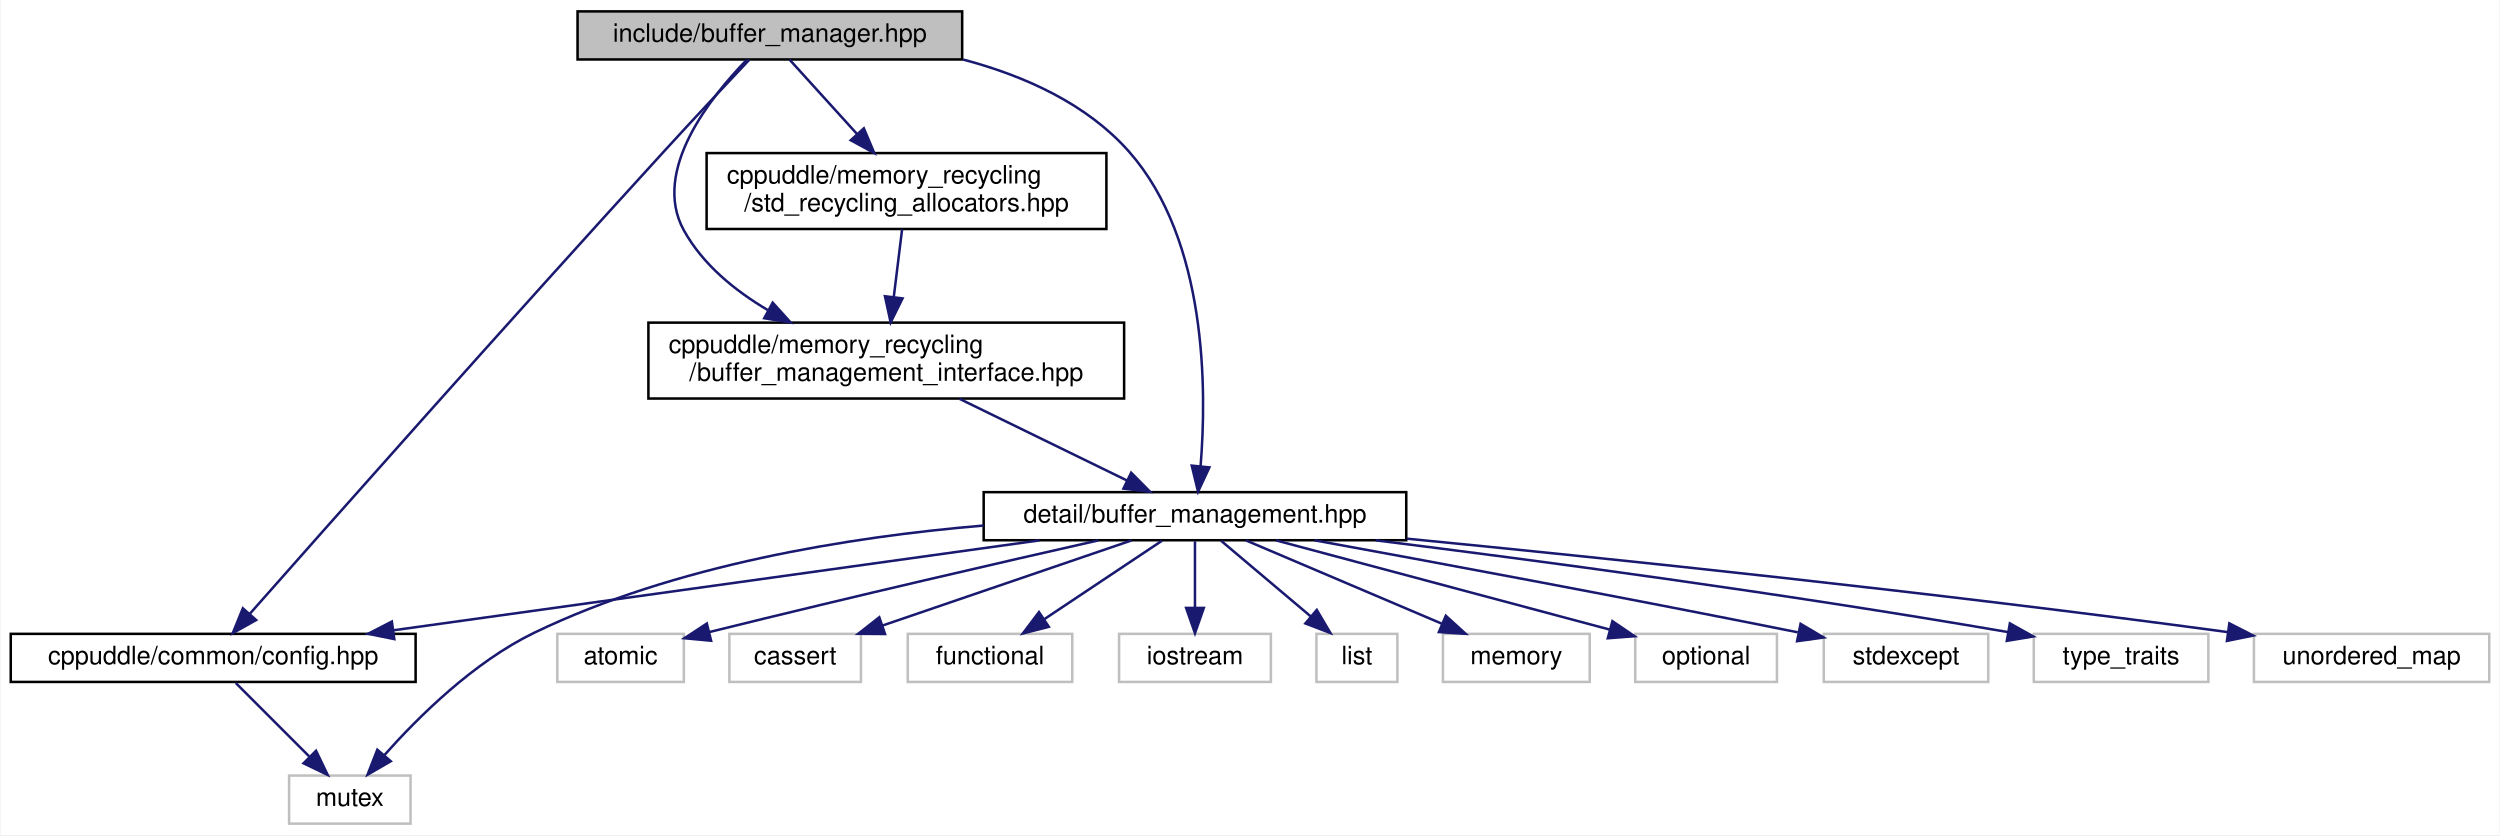
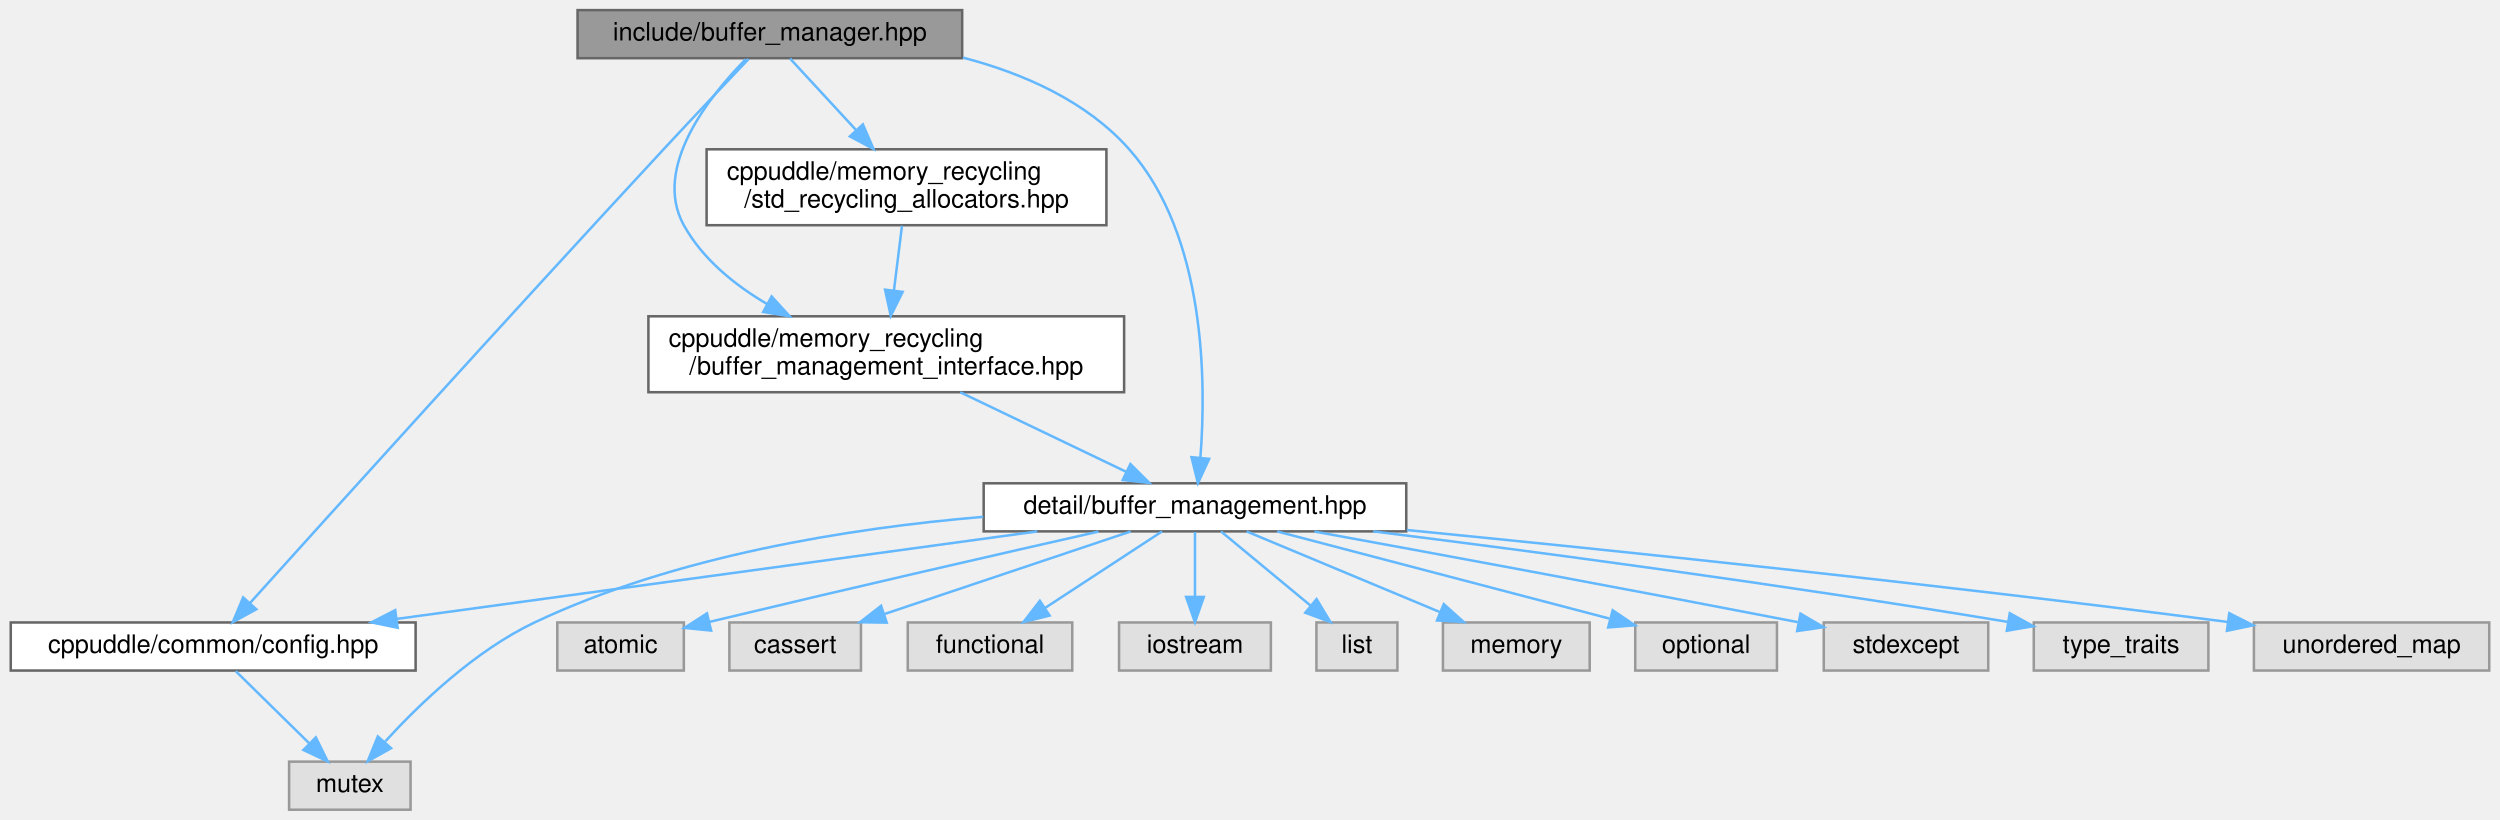
- <svg xmlns="http://www.w3.org/2000/svg" xmlns:xlink="http://www.w3.org/1999/xlink" width="988pt" height="330pt" viewBox="0.00 0.00 987.50 330.00">
-   <g id="graph0" class="graph" transform="scale(1 1) rotate(0) translate(4 326)">
-     <polygon fill="white" stroke="transparent" points="-4,4 -4,-326 983.5,-326 983.5,4 -4,4" />
-     <g id="node1" class="node">
-       <g id="a_node1">
-         <a xlink:title=" ">
-           <polygon fill="#bfbfbf" stroke="black" points="224,-302.5 224,-321.5 376,-321.5 376,-302.5 224,-302.5" />
-           <text text-anchor="middle" x="300" y="-309.5" font-family="Helvetica,sans-Serif" font-size="10.00">include/buffer_manager.hpp</text>
-         </a>
-       </g>
-     </g>
-     <g id="node2" class="node">
-       <g id="a_node2">
+ <svg xmlns="http://www.w3.org/2000/svg" xmlns:xlink="http://www.w3.org/1999/xlink" width="988pt" height="324pt" viewBox="0.00 0.00 987.50 324.00">
+   <g id="graph0" class="graph" transform="scale(1 1) rotate(0) translate(4 320)">
+     <g id="Node000001" class="node">
+       <g id="a_Node000001">
+         <a xlink:title=" ">
+           <polygon fill="#999999" stroke="#666666" points="376,-316 224,-316 224,-297 376,-297 376,-316" />
+           <text text-anchor="middle" x="300" y="-304" font-family="Helvetica,sans-Serif" font-size="10.00">include/buffer_manager.hpp</text>
+         </a>
+       </g>
+     </g>
+     <g id="Node000002" class="node">
+       <g id="a_Node000002">
        <a xlink:href="config_8hpp.html" target="_top" xlink:title=" ">
-           <polygon fill="white" stroke="black" points="0,-56.5 0,-75.5 160,-75.5 160,-56.5 0,-56.5" />
-           <text text-anchor="middle" x="80" y="-63.5" font-family="Helvetica,sans-Serif" font-size="10.00">cppuddle/common/config.hpp</text>
-         </a>
-       </g>
-     </g>
-     <g id="edge1" class="edge">
-       <path fill="none" stroke="midnightblue" d="M291.89,-302.42C283.39,-293.41 269.68,-278.78 258,-266 196.6,-198.81 124.67,-117.61 94.48,-83.43" />
-       <polygon fill="midnightblue" stroke="midnightblue" points="96.98,-80.97 87.74,-75.79 91.73,-85.6 96.98,-80.97" />
-     </g>
-     <g id="node4" class="node">
-       <g id="a_node4">
+           <polygon fill="white" stroke="#666666" points="160,-74 0,-74 0,-55 160,-55 160,-74" />
+           <text text-anchor="middle" x="80" y="-62" font-family="Helvetica,sans-Serif" font-size="10.00">cppuddle/common/config.hpp</text>
+         </a>
+       </g>
+     </g>
+     <g id="edge1_Node000001_Node000002" class="edge">
+       <g id="a_edge1_Node000001_Node000002">
+         <a xlink:title=" ">
+           <path fill="none" stroke="#63b8ff" d="M291.59,-296.68C283.07,-287.73 269.56,-273.47 258,-261 196.72,-194.9 124.73,-115.18 94.5,-81.63" />
+           <polygon fill="#63b8ff" stroke="#63b8ff" points="97.04,-79.22 87.75,-74.13 91.84,-83.9 97.04,-79.22" />
+         </a>
+       </g>
+     </g>
+     <g id="Node000004" class="node">
+       <g id="a_Node000004">
        <a xlink:href="buffer__management__interface_8hpp.html" target="_top" xlink:title=" ">
-           <polygon fill="white" stroke="black" points="252,-168.5 252,-198.5 440,-198.5 440,-168.5 252,-168.5" />
-           <text text-anchor="start" x="260" y="-186.5" font-family="Helvetica,sans-Serif" font-size="10.00">cppuddle/memory_recycling</text>
-           <text text-anchor="middle" x="346" y="-175.5" font-family="Helvetica,sans-Serif" font-size="10.00">/buffer_management_interface.hpp</text>
-         </a>
-       </g>
-     </g>
-     <g id="edge3" class="edge">
-       <path fill="none" stroke="midnightblue" d="M290.85,-302.34C276.85,-288 253.02,-258.54 266,-235 273.41,-221.56 286.07,-211.2 299.16,-203.47" />
-       <polygon fill="midnightblue" stroke="midnightblue" points="301.12,-206.39 308.23,-198.53 297.77,-200.24 301.12,-206.39" />
-     </g>
-     <g id="node5" class="node">
-       <g id="a_node5">
+           <polygon fill="white" stroke="#666666" points="440,-195 252,-195 252,-165 440,-165 440,-195" />
+           <text text-anchor="start" x="260" y="-183" font-family="Helvetica,sans-Serif" font-size="10.00">cppuddle/memory_recycling</text>
+           <text text-anchor="middle" x="346" y="-172" font-family="Helvetica,sans-Serif" font-size="10.00">/buffer_management_interface.hpp</text>
+         </a>
+       </g>
+     </g>
+     <g id="edge3_Node000001_Node000004" class="edge">
+       <g id="a_edge3_Node000001_Node000004">
+         <a xlink:title=" ">
+           <path fill="none" stroke="#63b8ff" d="M290.44,-296.57C276.43,-282.36 253.32,-253.88 266,-231 273.35,-217.73 285.86,-207.52 298.83,-199.89" />
+           <polygon fill="#63b8ff" stroke="#63b8ff" points="300.7,-202.85 307.82,-195.01 297.36,-196.7 300.7,-202.85" />
+         </a>
+       </g>
+     </g>
+     <g id="Node000005" class="node">
+       <g id="a_Node000005">
        <a xlink:href="buffer__management_8hpp.html" target="_top" xlink:title=" ">
-           <polygon fill="white" stroke="black" points="384.5,-112.5 384.5,-131.5 551.5,-131.5 551.5,-112.5 384.5,-112.5" />
-           <text text-anchor="middle" x="468" y="-119.5" font-family="Helvetica,sans-Serif" font-size="10.00">detail/buffer_management.hpp</text>
-         </a>
-       </g>
-     </g>
-     <g id="edge17" class="edge">
-       <path fill="none" stroke="midnightblue" d="M376.37,-302.47C400.52,-296.08 425.25,-285.02 442,-266 472.9,-230.9 472.69,-171.68 470.21,-141.65" />
-       <polygon fill="midnightblue" stroke="midnightblue" points="473.7,-141.29 469.22,-131.69 466.73,-141.99 473.7,-141.29" />
-     </g>
-     <g id="node16" class="node">
-       <g id="a_node16">
+           <polygon fill="white" stroke="#666666" points="551.5,-129 384.5,-129 384.5,-110 551.5,-110 551.5,-129" />
+           <text text-anchor="middle" x="468" y="-117" font-family="Helvetica,sans-Serif" font-size="10.00">detail/buffer_management.hpp</text>
+         </a>
+       </g>
+     </g>
+     <g id="edge17_Node000001_Node000005" class="edge">
+       <g id="a_edge17_Node000001_Node000005">
+         <a xlink:title=" ">
+           <path fill="none" stroke="#63b8ff" d="M376.32,-297.23C400.46,-290.91 425.21,-279.95 442,-261 472.35,-226.74 472.46,-168.88 470.15,-139.24" />
+           <polygon fill="#63b8ff" stroke="#63b8ff" points="473.61,-138.66 469.17,-129.04 466.64,-139.33 473.61,-138.66" />
+         </a>
+       </g>
+     </g>
+     <g id="Node000016" class="node">
+       <g id="a_Node000016">
        <a xlink:href="std__recycling__allocators_8hpp.html" target="_top" xlink:title=" ">
-           <polygon fill="white" stroke="black" points="275,-235.5 275,-265.5 433,-265.5 433,-235.5 275,-235.5" />
-           <text text-anchor="start" x="283" y="-253.5" font-family="Helvetica,sans-Serif" font-size="10.00">cppuddle/memory_recycling</text>
-           <text text-anchor="middle" x="354" y="-242.5" font-family="Helvetica,sans-Serif" font-size="10.00">/std_recycling_allocators.hpp</text>
-         </a>
-       </g>
-     </g>
-     <g id="edge18" class="edge">
-       <path fill="none" stroke="midnightblue" d="M307.74,-302.48C314.71,-294.79 325.26,-283.17 334.52,-272.96" />
-       <polygon fill="midnightblue" stroke="midnightblue" points="337.14,-275.28 341.27,-265.52 331.96,-270.58 337.14,-275.28" />
-     </g>
-     <g id="node3" class="node">
-       <g id="a_node3">
-         <a xlink:title=" ">
-           <polygon fill="white" stroke="#bfbfbf" points="110,-0.5 110,-19.5 158,-19.5 158,-0.5 110,-0.5" />
-           <text text-anchor="middle" x="134" y="-7.5" font-family="Helvetica,sans-Serif" font-size="10.00">mutex</text>
-         </a>
-       </g>
-     </g>
-     <g id="edge2" class="edge">
-       <path fill="none" stroke="midnightblue" d="M88.92,-56.08C96.78,-48.22 108.43,-36.57 117.92,-27.08" />
-       <polygon fill="midnightblue" stroke="midnightblue" points="120.65,-29.3 125.25,-19.75 115.7,-24.35 120.65,-29.3" />
-     </g>
-     <g id="edge4" class="edge">
-       <path fill="none" stroke="midnightblue" d="M374.91,-168.4C395.02,-158.59 421.62,-145.62 441.24,-136.05" />
-       <polygon fill="midnightblue" stroke="midnightblue" points="442.79,-139.19 450.25,-131.66 439.73,-132.9 442.79,-139.19" />
-     </g>
-     <g id="edge16" class="edge">
-       <path fill="none" stroke="midnightblue" d="M406.52,-112.44C337.13,-102.79 224.42,-87.1 151.25,-76.92" />
-       <polygon fill="midnightblue" stroke="midnightblue" points="151.58,-73.43 141.19,-75.52 150.61,-80.36 151.58,-73.43" />
-     </g>
-     <g id="edge11" class="edge">
-       <path fill="none" stroke="midnightblue" d="M384.49,-118.31C331.41,-113.83 262.5,-102.75 207,-76 183.01,-64.44 161,-42.62 147.56,-27.47" />
-       <polygon fill="midnightblue" stroke="midnightblue" points="150.18,-25.16 141.01,-19.85 144.87,-29.72 150.18,-25.16" />
-     </g>
-     <g id="node6" class="node">
-       <g id="a_node6">
-         <a xlink:title=" ">
-           <polygon fill="white" stroke="#bfbfbf" points="216,-56.5 216,-75.5 266,-75.5 266,-56.5 216,-56.5" />
-           <text text-anchor="middle" x="241" y="-63.5" font-family="Helvetica,sans-Serif" font-size="10.00">atomic</text>
-         </a>
-       </g>
-     </g>
-     <g id="edge5" class="edge">
-       <path fill="none" stroke="midnightblue" d="M429.84,-112.45C392.9,-104.1 335.09,-90.83 276.09,-76.22" />
-       <polygon fill="midnightblue" stroke="midnightblue" points="276.78,-72.78 266.23,-73.77 275.09,-79.58 276.78,-72.78" />
-     </g>
-     <g id="node7" class="node">
-       <g id="a_node7">
-         <a xlink:title=" ">
-           <polygon fill="white" stroke="#bfbfbf" points="284,-56.5 284,-75.5 336,-75.5 336,-56.5 284,-56.5" />
-           <text text-anchor="middle" x="310" y="-63.5" font-family="Helvetica,sans-Serif" font-size="10.00">cassert</text>
-         </a>
-       </g>
-     </g>
-     <g id="edge6" class="edge">
-       <path fill="none" stroke="midnightblue" d="M442.96,-112.44C416.38,-103.36 374.19,-88.94 344.48,-78.78" />
-       <polygon fill="midnightblue" stroke="midnightblue" points="345.51,-75.44 334.92,-75.52 343.25,-82.06 345.51,-75.44" />
-     </g>
-     <g id="node8" class="node">
-       <g id="a_node8">
-         <a xlink:title=" ">
-           <polygon fill="white" stroke="#bfbfbf" points="354.5,-56.5 354.5,-75.5 419.5,-75.5 419.5,-56.5 354.5,-56.5" />
-           <text text-anchor="middle" x="387" y="-63.5" font-family="Helvetica,sans-Serif" font-size="10.00">functional</text>
-         </a>
-       </g>
-     </g>
-     <g id="edge7" class="edge">
-       <path fill="none" stroke="midnightblue" d="M454.99,-112.32C442.47,-103.98 423.32,-91.21 408.53,-81.35" />
-       <polygon fill="midnightblue" stroke="midnightblue" points="410.24,-78.29 399.98,-75.65 406.36,-84.11 410.24,-78.29" />
-     </g>
-     <g id="node9" class="node">
-       <g id="a_node9">
-         <a xlink:title=" ">
-           <polygon fill="white" stroke="#bfbfbf" points="438,-56.5 438,-75.5 498,-75.5 498,-56.5 438,-56.5" />
-           <text text-anchor="middle" x="468" y="-63.5" font-family="Helvetica,sans-Serif" font-size="10.00">iostream</text>
-         </a>
-       </g>
-     </g>
-     <g id="edge8" class="edge">
-       <path fill="none" stroke="midnightblue" d="M468,-112.08C468,-105.01 468,-94.86 468,-85.99" />
-       <polygon fill="midnightblue" stroke="midnightblue" points="471.5,-85.75 468,-75.75 464.5,-85.75 471.5,-85.75" />
-     </g>
-     <g id="node10" class="node">
-       <g id="a_node10">
-         <a xlink:title=" ">
-           <polygon fill="white" stroke="#bfbfbf" points="516,-56.5 516,-75.5 548,-75.5 548,-56.5 516,-56.5" />
-           <text text-anchor="middle" x="532" y="-63.5" font-family="Helvetica,sans-Serif" font-size="10.00">list</text>
-         </a>
-       </g>
-     </g>
-     <g id="edge9" class="edge">
-       <path fill="none" stroke="midnightblue" d="M478.28,-112.32C487.84,-104.26 502.28,-92.08 513.78,-82.37" />
-       <polygon fill="midnightblue" stroke="midnightblue" points="516.14,-84.96 521.53,-75.83 511.63,-79.61 516.14,-84.96" />
-     </g>
-     <g id="node11" class="node">
-       <g id="a_node11">
-         <a xlink:title=" ">
-           <polygon fill="white" stroke="#bfbfbf" points="566,-56.5 566,-75.5 624,-75.5 624,-56.5 566,-56.5" />
-           <text text-anchor="middle" x="595" y="-63.5" font-family="Helvetica,sans-Serif" font-size="10.00">memory</text>
-         </a>
-       </g>
-     </g>
-     <g id="edge10" class="edge">
-       <path fill="none" stroke="midnightblue" d="M488.12,-112.44C509.02,-103.56 541.93,-89.56 565.72,-79.45" />
-       <polygon fill="midnightblue" stroke="midnightblue" points="567.14,-82.65 574.97,-75.52 564.4,-76.21 567.14,-82.65" />
-     </g>
-     <g id="node12" class="node">
-       <g id="a_node12">
-         <a xlink:title=" ">
-           <polygon fill="white" stroke="#bfbfbf" points="642,-56.5 642,-75.5 698,-75.5 698,-56.5 642,-56.5" />
-           <text text-anchor="middle" x="670" y="-63.5" font-family="Helvetica,sans-Serif" font-size="10.00">optional</text>
-         </a>
-       </g>
-     </g>
-     <g id="edge12" class="edge">
-       <path fill="none" stroke="midnightblue" d="M500.01,-112.44C535.85,-102.86 593.9,-87.34 632.02,-77.15" />
-       <polygon fill="midnightblue" stroke="midnightblue" points="632.97,-80.52 641.73,-74.56 631.16,-73.76 632.97,-80.52" />
-     </g>
-     <g id="node13" class="node">
-       <g id="a_node13">
-         <a xlink:title=" ">
-           <polygon fill="white" stroke="#bfbfbf" points="716.5,-56.5 716.5,-75.5 781.5,-75.5 781.5,-56.5 716.5,-56.5" />
-           <text text-anchor="middle" x="749" y="-63.5" font-family="Helvetica,sans-Serif" font-size="10.00">stdexcept</text>
-         </a>
-       </g>
-     </g>
-     <g id="edge13" class="edge">
-       <path fill="none" stroke="midnightblue" d="M515.23,-112.47C561.32,-104.06 633.7,-90.64 706.23,-76.11" />
-       <polygon fill="midnightblue" stroke="midnightblue" points="707.34,-79.46 716.46,-74.06 705.96,-72.6 707.34,-79.46" />
-     </g>
-     <g id="node14" class="node">
-       <g id="a_node14">
-         <a xlink:title=" ">
-           <polygon fill="white" stroke="#bfbfbf" points="799.5,-56.5 799.5,-75.5 868.5,-75.5 868.5,-56.5 799.5,-56.5" />
-           <text text-anchor="middle" x="834" y="-63.5" font-family="Helvetica,sans-Serif" font-size="10.00">type_traits</text>
-         </a>
-       </g>
-     </g>
-     <g id="edge14" class="edge">
-       <path fill="none" stroke="midnightblue" d="M539.42,-112.46C602.71,-104.58 697.85,-91.93 789.32,-76.2" />
-       <polygon fill="midnightblue" stroke="midnightblue" points="790.05,-79.63 799.31,-74.47 788.85,-72.73 790.05,-79.63" />
-     </g>
-     <g id="node15" class="node">
-       <g id="a_node15">
-         <a xlink:title=" ">
-           <polygon fill="white" stroke="#bfbfbf" points="886.5,-56.5 886.5,-75.5 979.5,-75.5 979.5,-56.5 886.5,-56.5" />
-           <text text-anchor="middle" x="933" y="-63.5" font-family="Helvetica,sans-Serif" font-size="10.00">unordered_map</text>
-         </a>
-       </g>
-     </g>
-     <g id="edge15" class="edge">
-       <path fill="none" stroke="midnightblue" d="M551.79,-113.11C632.49,-105.22 758.26,-92.13 876.28,-76.18" />
-       <polygon fill="midnightblue" stroke="midnightblue" points="876.78,-79.64 886.22,-74.83 875.84,-72.71 876.78,-79.64" />
-     </g>
-     <g id="edge19" class="edge">
-       <path fill="none" stroke="midnightblue" d="M352.26,-235.4C351.3,-227.56 350.07,-217.6 348.96,-208.57" />
-       <polygon fill="midnightblue" stroke="midnightblue" points="352.43,-208.07 347.73,-198.58 345.48,-208.93 352.43,-208.07" />
+           <polygon fill="white" stroke="#666666" points="433,-261 275,-261 275,-231 433,-231 433,-261" />
+           <text text-anchor="start" x="283" y="-249" font-family="Helvetica,sans-Serif" font-size="10.00">cppuddle/memory_recycling</text>
+           <text text-anchor="middle" x="354" y="-238" font-family="Helvetica,sans-Serif" font-size="10.00">/std_recycling_allocators.hpp</text>
+         </a>
+       </g>
+     </g>
+     <g id="edge18_Node000001_Node000016" class="edge">
+       <g id="a_edge18_Node000001_Node000016">
+         <a xlink:title=" ">
+           <path fill="none" stroke="#63b8ff" d="M307.97,-296.87C314.82,-289.44 325,-278.42 334.05,-268.62" />
+           <polygon fill="#63b8ff" stroke="#63b8ff" points="336.76,-270.84 340.97,-261.11 331.62,-266.09 336.76,-270.84" />
+         </a>
+       </g>
+     </g>
+     <g id="Node000003" class="node">
+       <g id="a_Node000003">
+         <a xlink:title=" ">
+           <polygon fill="#e0e0e0" stroke="#999999" points="158,-19 110,-19 110,0 158,0 158,-19" />
+           <text text-anchor="middle" x="134" y="-7" font-family="Helvetica,sans-Serif" font-size="10.00">mutex</text>
+         </a>
+       </g>
+     </g>
+     <g id="edge2_Node000002_Node000003" class="edge">
+       <g id="a_edge2_Node000002_Node000003">
+         <a xlink:title=" ">
+           <path fill="none" stroke="#63b8ff" d="M88.92,-54.75C96.78,-47.03 108.43,-35.6 117.92,-26.28" />
+           <polygon fill="#63b8ff" stroke="#63b8ff" points="120.56,-28.59 125.25,-19.09 115.66,-23.6 120.56,-28.59" />
+         </a>
+       </g>
+     </g>
+     <g id="edge4_Node000004_Node000005" class="edge">
+       <g id="a_edge4_Node000004_Node000005">
+         <a xlink:title=" ">
+           <path fill="none" stroke="#63b8ff" d="M375.22,-164.99C395.12,-155.45 421.28,-142.9 440.75,-133.57" />
+           <polygon fill="#63b8ff" stroke="#63b8ff" points="442.48,-136.62 449.98,-129.14 439.45,-130.31 442.48,-136.62" />
+         </a>
+       </g>
+     </g>
+     <g id="edge16_Node000005_Node000002" class="edge">
+       <g id="a_edge16_Node000005_Node000002">
+         <a xlink:title=" ">
+           <path fill="none" stroke="#63b8ff" d="M405.66,-109.98C336.61,-100.55 225.43,-85.36 152.53,-75.41" />
+           <polygon fill="#63b8ff" stroke="#63b8ff" points="152.89,-71.92 142.51,-74.04 151.94,-78.86 152.89,-71.92" />
+         </a>
+       </g>
+     </g>
+     <g id="edge11_Node000005_Node000003" class="edge">
+       <g id="a_edge11_Node000005_Node000003">
+         <a xlink:title=" ">
+           <path fill="none" stroke="#63b8ff" d="M384.3,-115.75C331.31,-111.28 262.56,-100.32 207,-74 183.4,-62.82 161.54,-41.8 148.01,-27.01" />
+           <polygon fill="#63b8ff" stroke="#63b8ff" points="150.3,-24.32 141.06,-19.15 145.06,-28.96 150.3,-24.32" />
+         </a>
+       </g>
+     </g>
+     <g id="Node000006" class="node">
+       <g id="a_Node000006">
+         <a xlink:title=" ">
+           <polygon fill="#e0e0e0" stroke="#999999" points="266,-74 216,-74 216,-55 266,-55 266,-74" />
+           <text text-anchor="middle" x="241" y="-62" font-family="Helvetica,sans-Serif" font-size="10.00">atomic</text>
+         </a>
+       </g>
+     </g>
+     <g id="edge5_Node000005_Node000006" class="edge">
+       <g id="a_edge5_Node000005_Node000006">
+         <a xlink:title=" ">
+           <path fill="none" stroke="#63b8ff" d="M429.87,-109.92C392.95,-101.58 335.16,-88.38 276.11,-74.23" />
+           <polygon fill="#63b8ff" stroke="#63b8ff" points="276.78,-70.8 266.24,-71.86 275.14,-77.6 276.78,-70.8" />
+         </a>
+       </g>
+     </g>
+     <g id="Node000007" class="node">
+       <g id="a_Node000007">
+         <a xlink:title=" ">
+           <polygon fill="#e0e0e0" stroke="#999999" points="336,-74 284,-74 284,-55 336,-55 336,-74" />
+           <text text-anchor="middle" x="310" y="-62" font-family="Helvetica,sans-Serif" font-size="10.00">cassert</text>
+         </a>
+       </g>
+     </g>
+     <g id="edge6_Node000005_Node000007" class="edge">
+       <g id="a_edge6_Node000005_Node000007">
+         <a xlink:title=" ">
+           <path fill="none" stroke="#63b8ff" d="M442.61,-109.98C416.2,-101.13 374.65,-87.19 345.11,-77.28" />
+           <polygon fill="#63b8ff" stroke="#63b8ff" points="346.18,-73.94 335.58,-74.08 343.95,-80.58 346.18,-73.94" />
+         </a>
+       </g>
+     </g>
+     <g id="Node000008" class="node">
+       <g id="a_Node000008">
+         <a xlink:title=" ">
+           <polygon fill="#e0e0e0" stroke="#999999" points="419.5,-74 354.5,-74 354.5,-55 419.5,-55 419.5,-74" />
+           <text text-anchor="middle" x="387" y="-62" font-family="Helvetica,sans-Serif" font-size="10.00">functional</text>
+         </a>
+       </g>
+     </g>
+     <g id="edge7_Node000005_Node000008" class="edge">
+       <g id="a_edge7_Node000005_Node000008">
+         <a xlink:title=" ">
+           <path fill="none" stroke="#63b8ff" d="M454.99,-109.98C442.54,-101.84 423.54,-89.41 408.79,-79.76" />
+           <polygon fill="#63b8ff" stroke="#63b8ff" points="410.54,-76.72 400.25,-74.17 406.7,-82.57 410.54,-76.72" />
+         </a>
+       </g>
+     </g>
+     <g id="Node000009" class="node">
+       <g id="a_Node000009">
+         <a xlink:title=" ">
+           <polygon fill="#e0e0e0" stroke="#999999" points="498,-74 438,-74 438,-55 498,-55 498,-74" />
+           <text text-anchor="middle" x="468" y="-62" font-family="Helvetica,sans-Serif" font-size="10.00">iostream</text>
+         </a>
+       </g>
+     </g>
+     <g id="edge8_Node000005_Node000009" class="edge">
+       <g id="a_edge8_Node000005_Node000009">
+         <a xlink:title=" ">
+           <path fill="none" stroke="#63b8ff" d="M468,-109.75C468,-102.8 468,-92.85 468,-84.13" />
+           <polygon fill="#63b8ff" stroke="#63b8ff" points="471.5,-84.09 468,-74.09 464.5,-84.09 471.5,-84.09" />
+         </a>
+       </g>
+     </g>
+     <g id="Node000010" class="node">
+       <g id="a_Node000010">
+         <a xlink:title=" ">
+           <polygon fill="#e0e0e0" stroke="#999999" points="548,-74 516,-74 516,-55 548,-55 548,-74" />
+           <text text-anchor="middle" x="532" y="-62" font-family="Helvetica,sans-Serif" font-size="10.00">list</text>
+         </a>
+       </g>
+     </g>
+     <g id="edge9_Node000005_Node000010" class="edge">
+       <g id="a_edge9_Node000005_Node000010">
+         <a xlink:title=" ">
+           <path fill="none" stroke="#63b8ff" d="M478.28,-109.98C487.84,-102.07 502.28,-90.11 513.78,-80.58" />
+           <polygon fill="#63b8ff" stroke="#63b8ff" points="516.06,-83.24 521.53,-74.17 511.6,-77.85 516.06,-83.24" />
+         </a>
+       </g>
+     </g>
+     <g id="Node000011" class="node">
+       <g id="a_Node000011">
+         <a xlink:title=" ">
+           <polygon fill="#e0e0e0" stroke="#999999" points="624,-74 566,-74 566,-55 624,-55 624,-74" />
+           <text text-anchor="middle" x="595" y="-62" font-family="Helvetica,sans-Serif" font-size="10.00">memory</text>
+         </a>
+       </g>
+     </g>
+     <g id="edge10_Node000005_Node000011" class="edge">
+       <g id="a_edge10_Node000005_Node000011">
+         <a xlink:title=" ">
+           <path fill="none" stroke="#63b8ff" d="M488.4,-109.98C509.02,-101.38 541.11,-87.99 564.69,-78.15" />
+           <polygon fill="#63b8ff" stroke="#63b8ff" points="566.34,-81.25 574.22,-74.17 563.65,-74.79 566.34,-81.25" />
+         </a>
+       </g>
+     </g>
+     <g id="Node000012" class="node">
+       <g id="a_Node000012">
+         <a xlink:title=" ">
+           <polygon fill="#e0e0e0" stroke="#999999" points="698,-74 642,-74 642,-55 698,-55 698,-74" />
+           <text text-anchor="middle" x="670" y="-62" font-family="Helvetica,sans-Serif" font-size="10.00">optional</text>
+         </a>
+       </g>
+     </g>
+     <g id="edge12_Node000005_Node000012" class="edge">
+       <g id="a_edge12_Node000005_Node000012">
+         <a xlink:title=" ">
+           <path fill="none" stroke="#63b8ff" d="M500.45,-109.98C536.24,-100.6 593.75,-85.51 631.71,-75.55" />
+           <polygon fill="#63b8ff" stroke="#63b8ff" points="633.08,-78.81 641.86,-72.88 631.3,-72.04 633.08,-78.81" />
+         </a>
+       </g>
+     </g>
+     <g id="Node000013" class="node">
+       <g id="a_Node000013">
+         <a xlink:title=" ">
+           <polygon fill="#e0e0e0" stroke="#999999" points="781.5,-74 716.5,-74 716.5,-55 781.5,-55 781.5,-74" />
+           <text text-anchor="middle" x="749" y="-62" font-family="Helvetica,sans-Serif" font-size="10.00">stdexcept</text>
+         </a>
+       </g>
+     </g>
+     <g id="edge13_Node000005_Node000013" class="edge">
+       <g id="a_edge13_Node000005_Node000013">
+         <a xlink:title=" ">
+           <path fill="none" stroke="#63b8ff" d="M515.2,-109.94C561.28,-101.53 633.64,-88.18 706.21,-74.13" />
+           <polygon fill="#63b8ff" stroke="#63b8ff" points="707.3,-77.48 716.45,-72.14 705.97,-70.61 707.3,-77.48" />
+         </a>
+       </g>
+     </g>
+     <g id="Node000014" class="node">
+       <g id="a_Node000014">
+         <a xlink:title=" ">
+           <polygon fill="#e0e0e0" stroke="#999999" points="868.5,-74 799.5,-74 799.5,-55 868.5,-55 868.5,-74" />
+           <text text-anchor="middle" x="834" y="-62" font-family="Helvetica,sans-Serif" font-size="10.00">type_traits</text>
+         </a>
+       </g>
+     </g>
+     <g id="edge14_Node000005_Node000014" class="edge">
+       <g id="a_edge14_Node000005_Node000014">
+         <a xlink:title=" ">
+           <path fill="none" stroke="#63b8ff" d="M538.43,-110C601.68,-102.09 697.32,-89.45 789.26,-74.22" />
+           <polygon fill="#63b8ff" stroke="#63b8ff" points="790.01,-77.64 799.3,-72.54 788.86,-70.73 790.01,-77.64" />
+         </a>
+       </g>
+     </g>
+     <g id="Node000015" class="node">
+       <g id="a_Node000015">
+         <a xlink:title=" ">
+           <polygon fill="#e0e0e0" stroke="#999999" points="979.5,-74 886.5,-74 886.5,-55 979.5,-55 979.5,-74" />
+           <text text-anchor="middle" x="933" y="-62" font-family="Helvetica,sans-Serif" font-size="10.00">unordered_map</text>
+         </a>
+       </g>
+     </g>
+     <g id="edge15_Node000005_Node000015" class="edge">
+       <g id="a_edge15_Node000005_Node000015">
+         <a xlink:title=" ">
+           <path fill="none" stroke="#63b8ff" d="M551.76,-110.53C632.45,-102.59 758.2,-89.55 876.27,-74.18" />
+           <polygon fill="#63b8ff" stroke="#63b8ff" points="876.75,-77.65 886.21,-72.88 875.84,-70.71 876.75,-77.65" />
+         </a>
+       </g>
+     </g>
+     <g id="edge19_Node000016_Node000004" class="edge">
+       <g id="a_edge19_Node000016_Node000004">
+         <a xlink:title=" ">
+           <path fill="none" stroke="#63b8ff" d="M352.22,-230.8C351.28,-223.26 350.1,-213.78 349.02,-205.13" />
+           <polygon fill="#63b8ff" stroke="#63b8ff" points="352.48,-204.65 347.77,-195.16 345.54,-205.52 352.48,-204.65" />
+         </a>
+       </g>
    </g>
  </g>
</svg>
